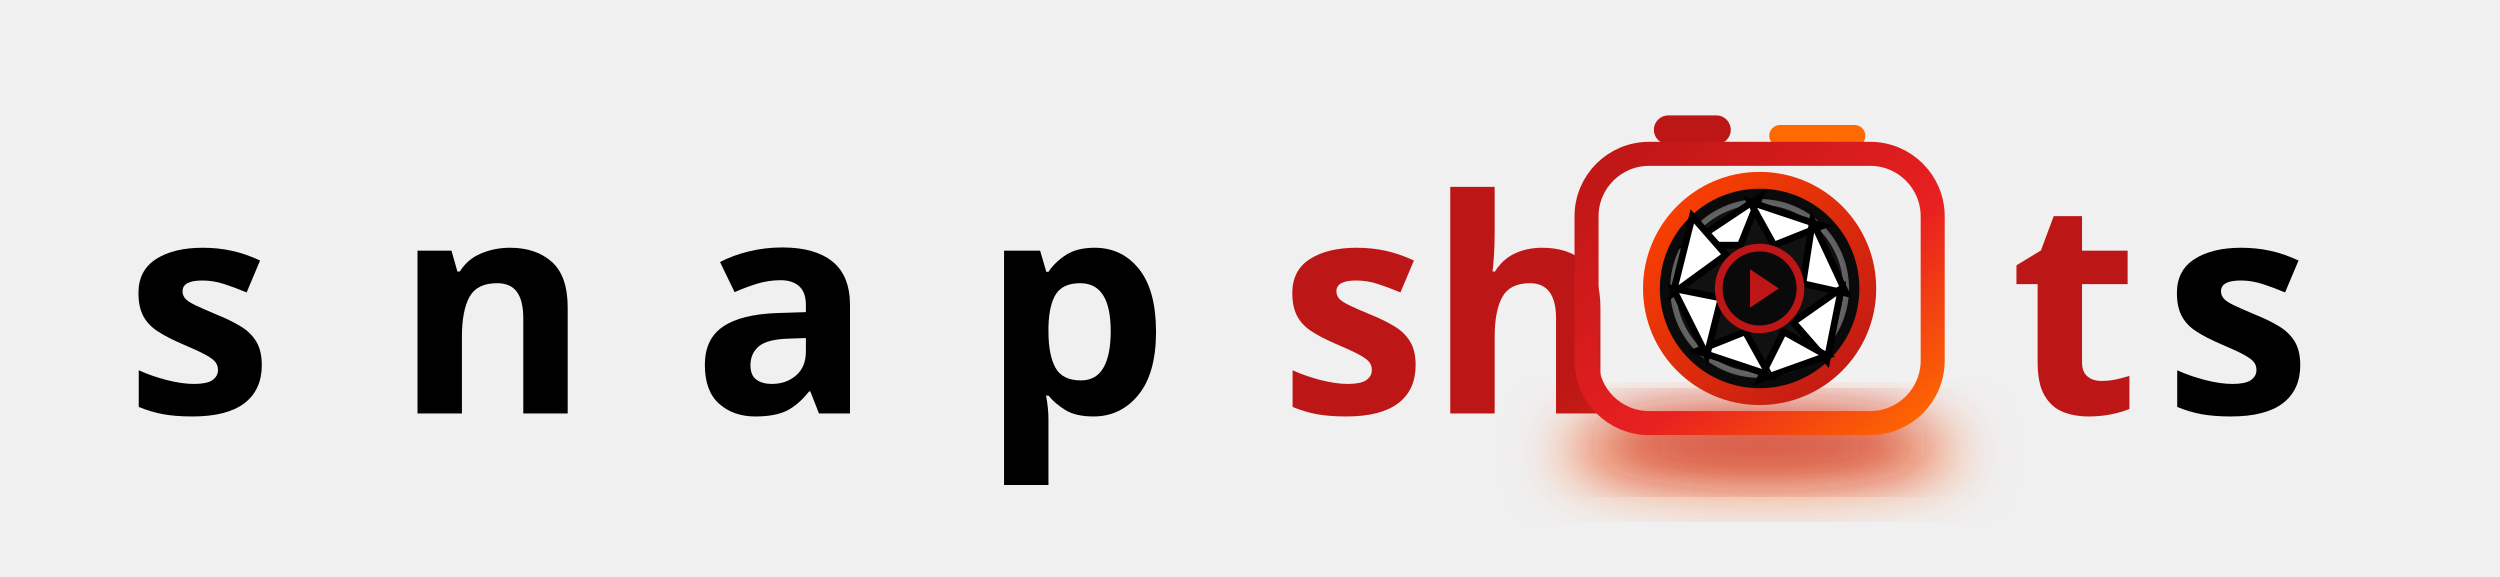
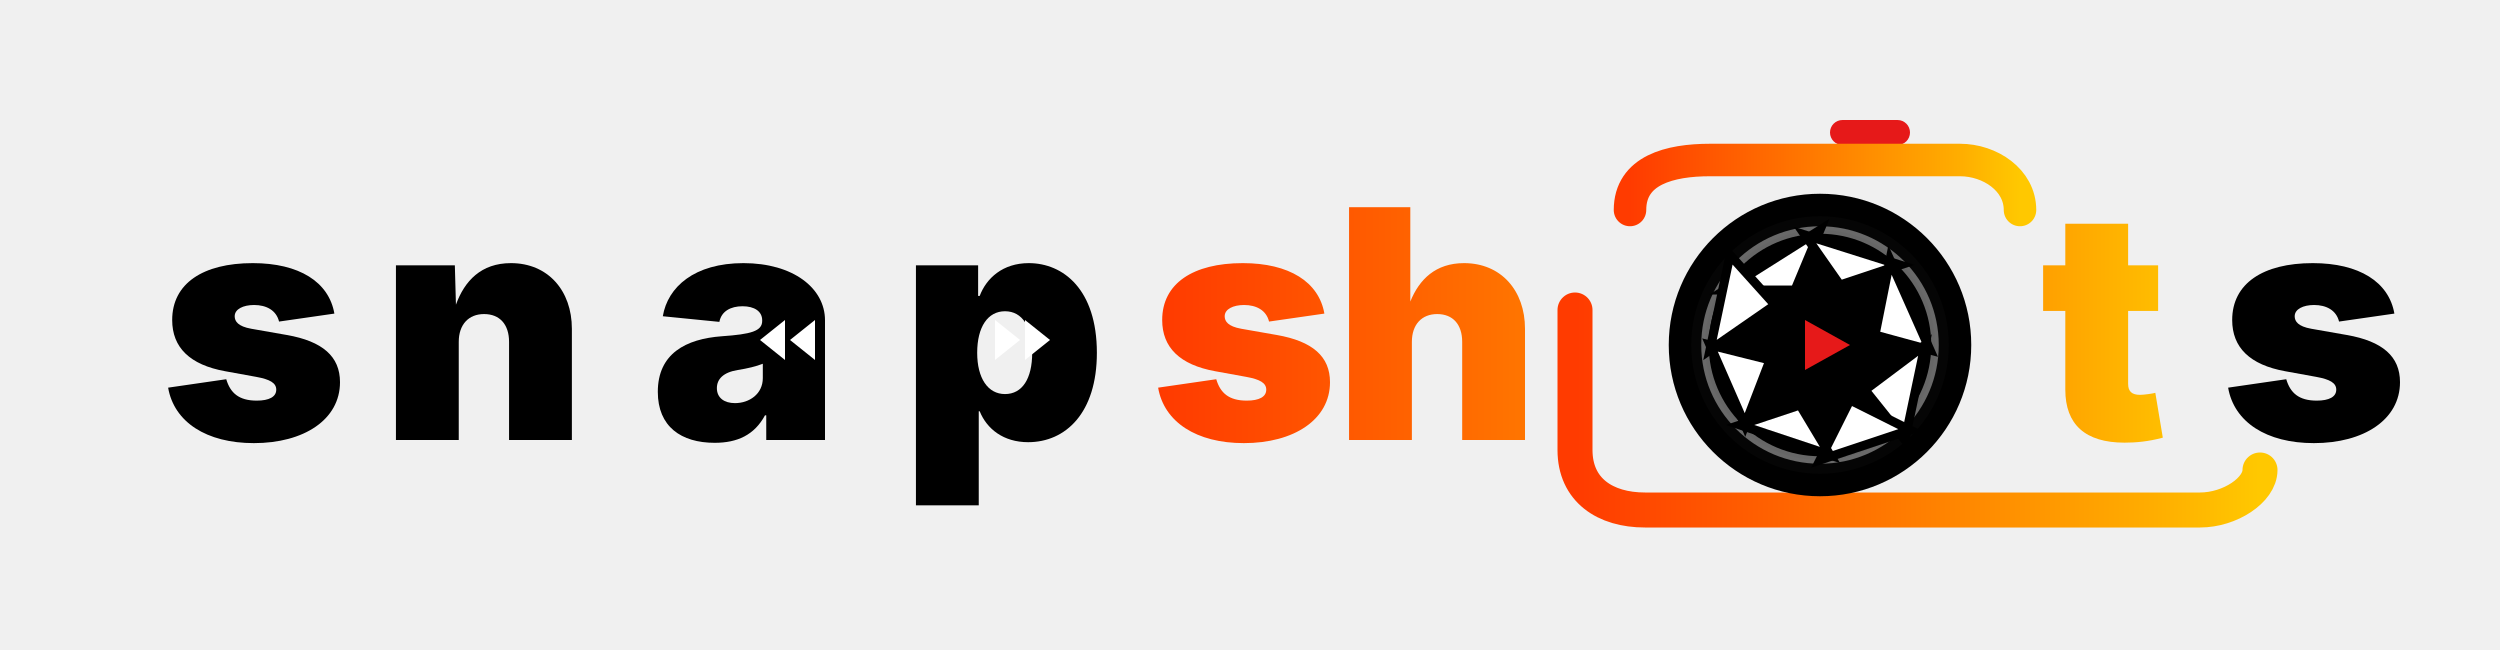
- <svg xmlns="http://www.w3.org/2000/svg" viewBox="0 0 520 120" width="520" height="120" fill="none">
+ <svg xmlns="http://www.w3.org/2000/svg" viewBox="0 0 500 130" width="500" height="130" fill="none">
  <defs>
-     <linearGradient id="camGradDark" x1="0%" y1="0%" x2="100%" y2="100%">
-       <stop offset="0%" stop-color="#bd1616" />
-       <stop offset="60%" stop-color="#e82020" />
-       <stop offset="100%" stop-color="#ff6a00" />
+     <linearGradient id="camGradDark" x1="0%" y1="0%" x2="100%" y2="0%">
+       <stop offset="0%" stop-color="#FF3B00" />
+       <stop offset="45%" stop-color="#FF7700" />
+       <stop offset="85%" stop-color="#FFAE00" />
+       <stop offset="100%" stop-color="#FFC800" />
    </linearGradient>
-     <filter id="underGlow" x="-30%" y="-30%" width="160%" height="160%">
-       <feGaussianBlur stdDeviation="6" result="blur" />
-     </filter>
-     <linearGradient id="lensRing" x1="0%" y1="0%" x2="100%" y2="100%">
-       <stop offset="0%" stop-color="#ff4400" />
-       <stop offset="100%" stop-color="#bd1616" />
+     <linearGradient id="shGradDark" x1="0%" y1="0%" x2="100%" y2="0%">
+       <stop offset="0%" stop-color="#FF3A00" />
+       <stop offset="100%" stop-color="#FF7500" />
+     </linearGradient>
+     <linearGradient id="tGradDark" x1="0%" y1="0%" x2="100%" y2="0%">
+       <stop offset="0%" stop-color="#FFA000" />
+       <stop offset="100%" stop-color="#FFBE00" />
    </linearGradient>
  </defs>
  <g>
-     <text x="26" y="86" fill="#000000" font-family="'Montserrat', 'Plus Jakarta Sans', system-ui, sans-serif" font-weight="900" font-size="62">s</text>
-     <text x="82" y="86" fill="#000000" font-family="'Montserrat', 'Plus Jakarta Sans', system-ui, sans-serif" font-weight="900" font-size="62">n</text>
-     <text x="144" y="86" fill="#000000" font-family="'Montserrat', 'Plus Jakarta Sans', system-ui, sans-serif" font-weight="900" font-size="62">a</text>
-     <text x="204" y="86" fill="#000000" font-family="'Plus Jakarta Sans', 'Montserrat', system-ui, sans-serif" font-weight="900" font-size="62">p</text>
-     <text x="266" y="86" fill="#bd1616" font-family="'Plus Jakarta Sans', 'Montserrat', system-ui, sans-serif" font-weight="900" font-size="62">sh</text>
-     <ellipse cx="366" cy="94" rx="42" ry="9" fill="#ff5500" opacity="0.55" filter="url(#underGlow)" />
-     <ellipse cx="366" cy="92" rx="34" ry="7" fill="#bd1616" opacity="0.65" filter="url(#underGlow)" />
-     <rect x="344" y="24" width="16" height="6" rx="3" fill="#bd1616" />
-     <rect x="368" y="26" width="20" height="4.5" rx="2.25" fill="#ff6a00" />
-     <rect x="330" y="32" width="72" height="56" rx="13" stroke="url(#camGradDark)" stroke-width="5" fill="#ffffff" fill-opacity="0.05" />
-     <circle cx="366" cy="60" r="22.5" fill="#0a0a0a" stroke="url(#lensRing)" stroke-width="3.5" />
-     <circle cx="366" cy="60" r="18" fill="#111111" stroke="#ffffff" stroke-width="1.2" stroke-opacity="0.35" />
-     <g transform="translate(366, 60)" fill="#ffffff" stroke="#000000" stroke-width="1.4">
-       <path d="M-15 -9 L0 -19 L-4 -9 Z" />
-       <path d="M-2 -18 L13 -13 L3 -9 Z" />
-       <path d="M11 -14 L18 1 L9 -1 Z" />
-       <path d="M17 0 L14 15 L7 7 Z" />
-       <path d="M14 14 L0 19 L5 9 Z" />
-       <path d="M2 18 L-13 13 L-3 9 Z" />
-       <path d="M-11 14 L-18 0 L-8 2 Z" />
-       <path d="M-18 1 L-14 -15 L-7 -7 Z" />
+     <text x="32" y="88" fill="#000000" font-family="'Plus Jakarta Sans', 'Inter', 'Montserrat', system-ui, sans-serif" font-weight="900" font-size="64" letter-spacing="-1">s</text>
+     <text x="76" y="88" fill="#000000" font-family="'Plus Jakarta Sans', 'Inter', 'Montserrat', system-ui, sans-serif" font-weight="900" font-size="64" letter-spacing="-1">n</text>
+     <text x="130" y="88" fill="#000000" font-family="'Plus Jakarta Sans', 'Inter', 'Montserrat', system-ui, sans-serif" font-weight="900" font-size="64" letter-spacing="-1">a</text>
+     <path d="M158 68 L163 64 L163 72 Z" fill="#FFFFFF" />
+     <path d="M152 68 L157 64 L157 72 Z" fill="#FFFFFF" />
+     <text x="180" y="88" fill="#000000" font-family="'Plus Jakarta Sans', 'Inter', 'Montserrat', system-ui, sans-serif" font-weight="900" font-size="64" letter-spacing="-1">p</text>
+     <path d="M204 68 L199 64 L199 72 Z" fill="#FFFFFF" />
+     <path d="M210 68 L205 64 L205 72 Z" fill="#FFFFFF" />
+     <text x="230" y="88" fill="url(#shGradDark)" font-family="'Plus Jakarta Sans', 'Inter', 'Montserrat', system-ui, sans-serif" font-weight="900" font-size="64" letter-spacing="-1">sh</text>
+     <rect x="366" y="24" width="16" height="5" rx="2.5" fill="#E61919" />
+     <path d="M326 42 C326 34, 334 32, 342 32 L392 32 C398 32, 404 36, 404 42" stroke="url(#camGradDark)" stroke-width="6.5" stroke-linecap="round" fill="none" />
+     <path d="M315 62 L315 90 C315 98, 321 102, 329 102 L440 102 C446 102, 452 98, 452 94" stroke="url(#camGradDark)" stroke-width="7" stroke-linecap="round" fill="none" />
+     <g transform="translate(364, 69)">
+       <circle cx="0" cy="0" r="28" fill="#050505" stroke="#000000" stroke-width="4.5" />
+       <circle cx="0" cy="0" r="23" fill="#000000" stroke="#FFFFFF" stroke-width="1.5" stroke-opacity="0.4" />
+       <g stroke="#000000" stroke-width="1.8" fill="#FFFFFF">
+         <path d="M-19 -11 L0 -23 L-5 -11 Z" />
+         <path d="M-3 -22 L16 -16 L4 -12 Z" />
+         <path d="M14 -17 L22 1 L11 -2 Z" />
+         <path d="M21 0 L17 19 L9 9 Z" />
+         <path d="M18 17 L0 23 L6 11 Z" />
+         <path d="M2 22 L-16 16 L-4 12 Z" />
+         <path d="M-15 16 L-22 0 L-10 3 Z" />
+         <path d="M-22 1 L-18 -18 L-9 -8 Z" />
+       </g>
+       <circle cx="0" cy="0" r="10.5" fill="#000000" stroke="#000000" stroke-width="1.2" />
+       <polygon points="-3,-5 6,0 -3,5" fill="#E61919" />
    </g>
-     <circle cx="366" cy="60" r="8.5" fill="#0a0a0a" stroke="#bd1616" stroke-width="1.6" />
-     <polygon points="364,56 370,60 364,64" fill="#bd1616" />
-     <text x="418" y="86" fill="#bd1616" font-family="'Plus Jakarta Sans', 'Montserrat', system-ui, sans-serif" font-weight="900" font-size="62">t</text>
-     <text x="450" y="86" fill="#000000" font-family="'Plus Jakarta Sans', 'Montserrat', system-ui, sans-serif" font-weight="900" font-size="62">s</text>
+     <text x="408" y="88" fill="url(#tGradDark)" font-family="'Plus Jakarta Sans', 'Inter', 'Montserrat', system-ui, sans-serif" font-weight="900" font-size="64" letter-spacing="-1">t</text>
+     <text x="444" y="88" fill="#000000" font-family="'Plus Jakarta Sans', 'Inter', 'Montserrat', system-ui, sans-serif" font-weight="900" font-size="64" letter-spacing="-1">s</text>
  </g>
</svg>
